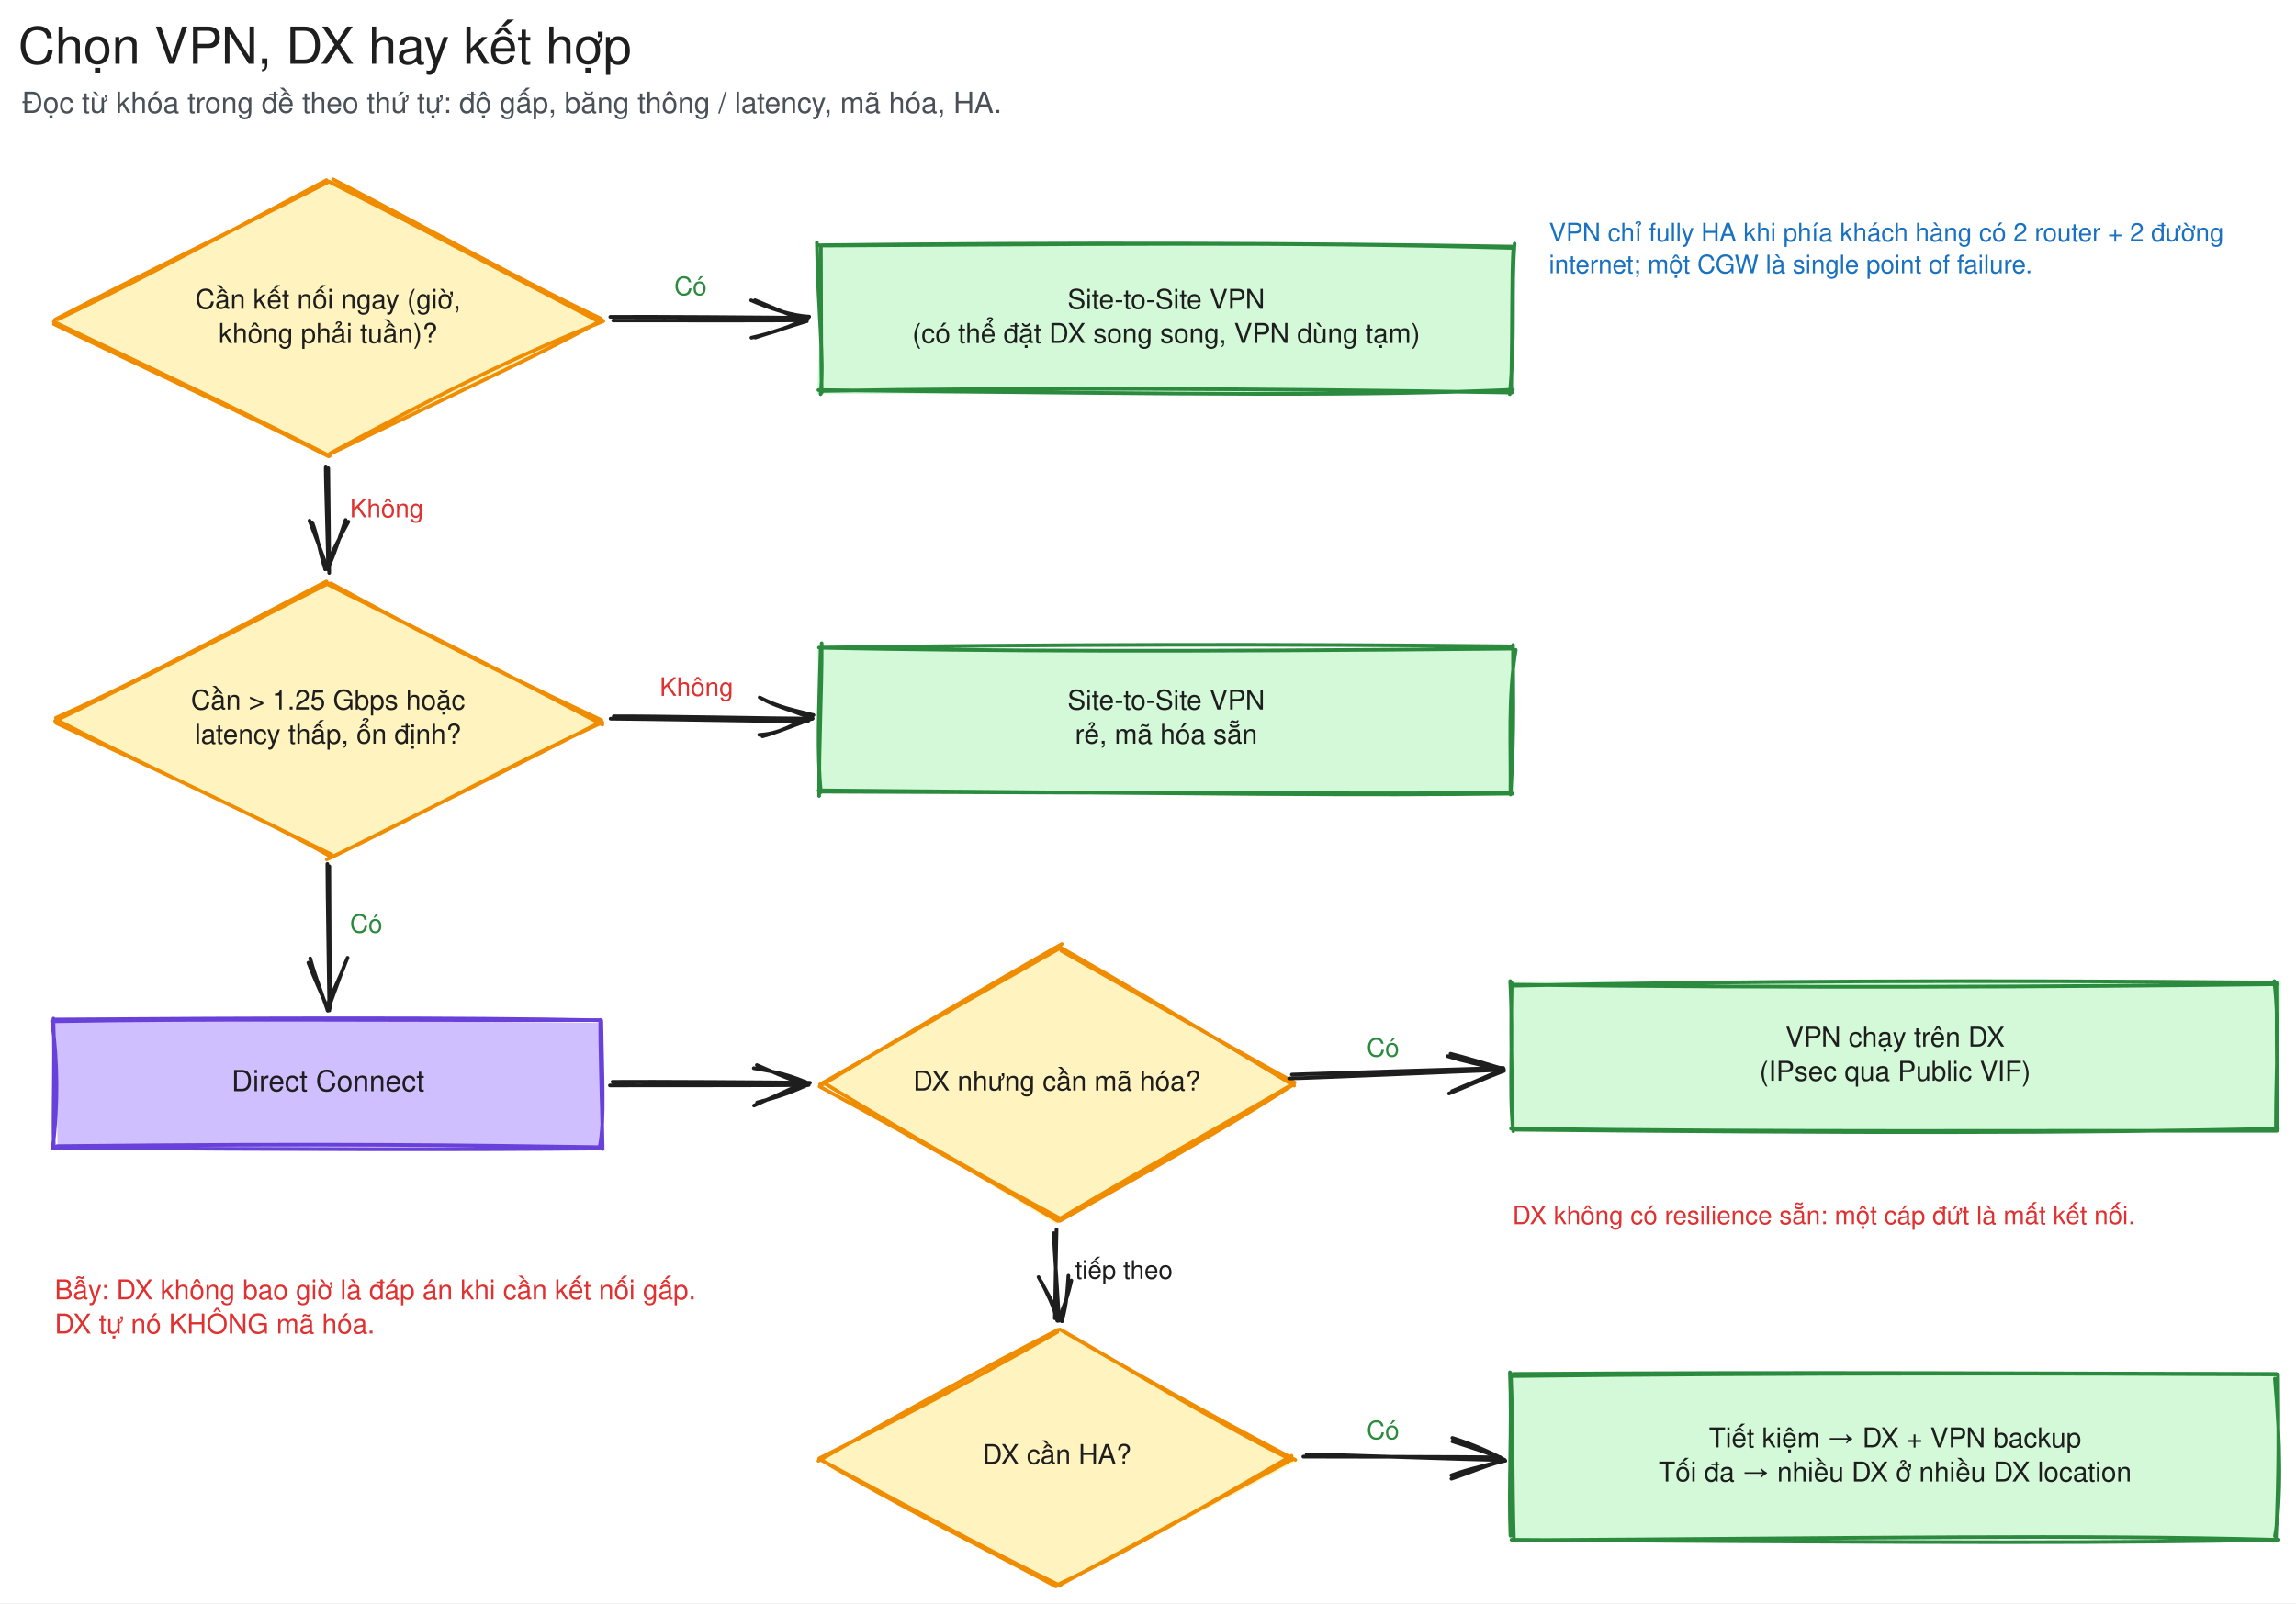
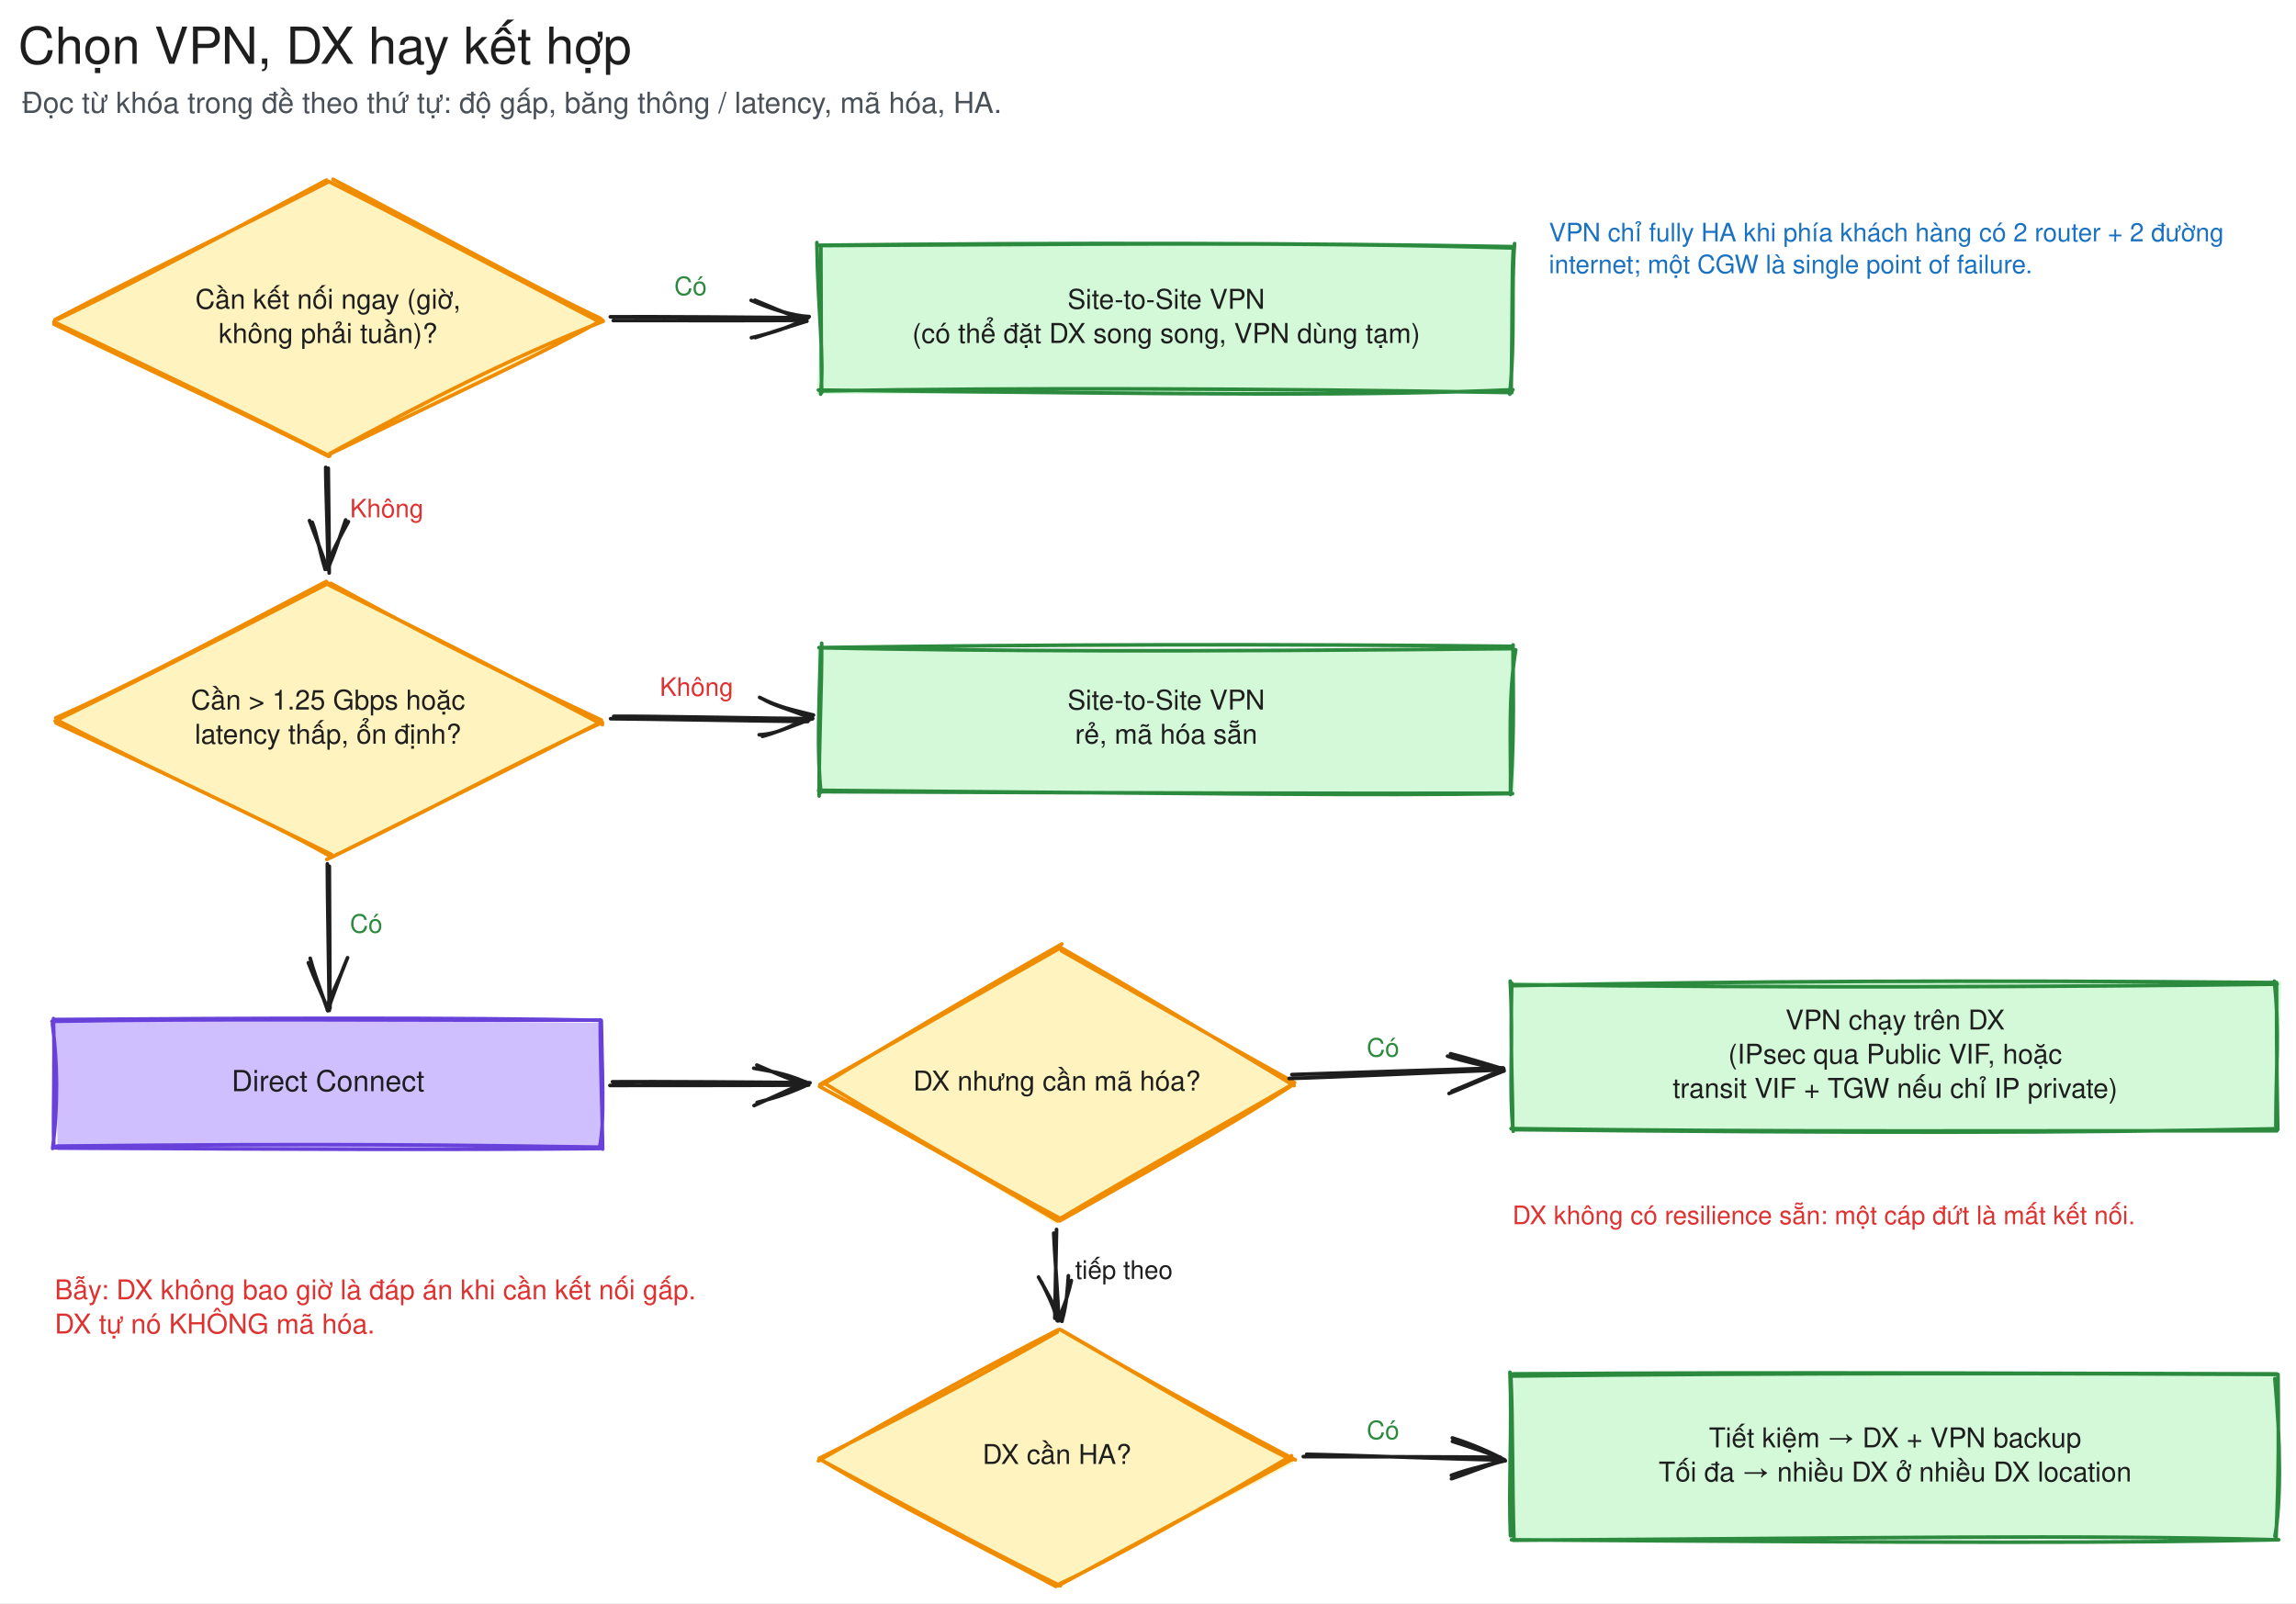
<svg xmlns="http://www.w3.org/2000/svg" version="1.1" viewBox="0 0 1260 880" width="1260" height="880">
  <defs>
    <style>
      @font-face {
        font-family: "Virgil";
        src: url("https://excalidraw.com/Virgil.woff2");
      }
      @font-face {
        font-family: "Cascadia";
        src: url("https://excalidraw.com/Cascadia.woff2");
      }
    </style>
  </defs>
  <rect x="0" y="0" width="1260" height="880" fill="#ffffff" />
  <g transform="translate(10 10) rotate(0 166.6 17.5)">
    <text x="0" y="25" font-family="Helvetica, Segoe UI Emoji" font-size="28px" fill="#1e1e1e" text-anchor="start" style="white-space: pre;" direction="ltr">Chọn VPN, DX hay kết hợp</text>
  </g>
  <g transform="translate(12 48) rotate(0 280.16 10)">
    <text x="0" y="14" font-family="Helvetica, Segoe UI Emoji" font-size="16px" fill="#495057" text-anchor="start" style="white-space: pre;" direction="ltr">Đọc từ khóa trong đề theo thứ tự: độ gấp, băng thông / latency, mã hóa, HA.</text>
  </g>
  <g stroke-linecap="round" transform="translate(30 100) rotate(0 150 75)">
    <path d="M151.3 0.69 L299.93 77.6 L149.47 148.6 L-1.69 76.15" stroke="none" stroke-width="0" fill="#fff3bf" fill-rule="evenodd" />
    <path d="M152.76 -1.57 C205.52 25.82, 259.56 55.99, 299.54 74.77 M150.42 -0.39 C183.71 16.3, 215.69 32.99, 299.29 76.84 M301.08 76.34 C252.69 95.42, 206.53 118.69, 151.07 148.93 M300.54 75.64 C269 93.29, 237.05 107.73, 150.61 149.44 M150.3 150.51 C104.55 127.17, 57.68 106.09, -0.38 77.92 M150.93 150.32 C105.21 126.99, 59.77 105.36, -0.42 76.68 M1.77 75.3 C32.51 60.56, 62.76 45.06, 149.18 -1.13 M0.15 75.48 C48.61 50.1, 97.86 26.59, 150.44 -0.23" stroke="#f08c00" stroke-width="2" fill="none" />
  </g>
  <g transform="translate(106.125 156.25) rotate(0 73.875 18.75)">
    <text x="73.875" y="13.25" font-family="Helvetica, Segoe UI Emoji" font-size="15px" fill="#1e1e1e" text-anchor="middle" style="white-space: pre;" direction="ltr">Cần kết nối ngay (giờ,</text>
    <text x="73.875" y="32" font-family="Helvetica, Segoe UI Emoji" font-size="15px" fill="#1e1e1e" text-anchor="middle" style="white-space: pre;" direction="ltr">không phải tuần)?</text>
  </g>
  <g stroke-linecap="round" transform="translate(450 135) rotate(0 190 40)">
    <path d="M1.95 -1.47 L381.28 0.22 L378.35 80.64 L-1.61 81.29" stroke="none" stroke-width="0" fill="#d3f9d8" />
    <path d="M-0.02 -0.2 C129.68 -0.72, 257 -2.55, 379.79 1.11 M-0.43 -0.37 C134.37 -1.92, 268.88 -1.59, 379.62 0.38 M381.18 -1.29 C379.2 23.78, 381.65 49.96, 378.53 81.39 M380.54 0.46 C379.51 18.06, 380.16 36.28, 379.27 80.03 M380.25 78.95 C299.4 82.37, 217.44 81.54, -0.88 79.12 M379.72 80.49 C245.2 78.23, 110.09 77.68, 0.14 79.62 M0.35 81.37 C2.42 60.26, -1.07 38.81, -1.72 -1.85 M0.9 80.54 C0.56 56.45, 0.64 34.02, 0.5 0.21" stroke="#2b8a3e" stroke-width="2" fill="none" />
  </g>
  <g transform="translate(498.625 156.25) rotate(0 141.375 18.75)">
    <text x="141.375" y="13.25" font-family="Helvetica, Segoe UI Emoji" font-size="15px" fill="#1e1e1e" text-anchor="middle" style="white-space: pre;" direction="ltr">Site-to-Site VPN</text>
    <text x="141.375" y="32" font-family="Helvetica, Segoe UI Emoji" font-size="15px" fill="#1e1e1e" text-anchor="middle" style="white-space: pre;" direction="ltr">(có thể đặt DX song song, VPN dùng tạm)</text>
  </g>
  <g stroke-linecap="round" transform="translate(30 320) rotate(0 150 75)">
    <path d="M150.97 0.23 L300.65 75.47 L152.07 149.58 L0.51 74.26" stroke="none" stroke-width="0" fill="#fff3bf" fill-rule="evenodd" />
    <path d="M149.59 0.65 C181.75 17.04, 212.35 31.11, 300.6 77.8 M151.63 0.24 C190.01 21.14, 227.27 41.25, 300.04 75.29 M300.61 76.57 C252.03 98.79, 206.05 124.79, 149.3 151.76 M299.94 76.23 C259.68 96.92, 219.4 116.98, 151.34 150.92 M150.94 149.87 C112.34 128.04, 71.25 111.35, 1.34 75.29 M151.85 149.03 C106.98 126.91, 63.21 105.78, 0.79 76.9 M0.65 74.06 C37.75 57.69, 75.21 37.86, 149.12 -0.84 M0.24 75.79 C31.9 60.24, 63.2 44.85, 150.23 0.2" stroke="#f08c00" stroke-width="2" fill="none" />
  </g>
  <g transform="translate(103.35 376.25) rotate(0 76.65 18.75)">
    <text x="76.65" y="13.25" font-family="Helvetica, Segoe UI Emoji" font-size="15px" fill="#1e1e1e" text-anchor="middle" style="white-space: pre;" direction="ltr">Cần &gt; 1.25 Gbps hoặc</text>
    <text x="76.65" y="32" font-family="Helvetica, Segoe UI Emoji" font-size="15px" fill="#1e1e1e" text-anchor="middle" style="white-space: pre;" direction="ltr">latency thấp, ổn định?</text>
  </g>
  <g stroke-linecap="round" transform="translate(450 355) rotate(0 190 40)">
    <path d="M-1.4 1.72 L381.42 1.7 L381.08 81.85 L-0.21 80.1" stroke="none" stroke-width="0" fill="#d3f9d8" />
    <path d="M0.65 0.62 C95.99 2.42, 190.82 2.9, 379.82 1.06 M-0.57 0.5 C125.04 -1.28, 251.2 -1.57, 379.79 -0.22 M381.8 1.74 C377.48 28.09, 379.23 53.58, 378.94 81.16 M380.33 -0.99 C380.17 20.56, 381.29 42.94, 379.08 79.07 M380.03 80.62 C298.41 81.79, 214.6 80.67, -0.73 78.84 M379.57 80.42 C281.38 80.64, 183.6 80.34, -0.56 79.58 M-0.48 81.96 C-0.6 51.46, 0.97 25.12, 0.92 -1.91 M0.51 79.9 C-1.71 58.13, -0.6 35.6, 0.38 0.64" stroke="#2b8a3e" stroke-width="2" fill="none" />
  </g>
  <g transform="translate(577.6 376.25) rotate(0 62.4 18.75)">
    <text x="62.4" y="13.25" font-family="Helvetica, Segoe UI Emoji" font-size="15px" fill="#1e1e1e" text-anchor="middle" style="white-space: pre;" direction="ltr">Site-to-Site VPN</text>
    <text x="62.4" y="32" font-family="Helvetica, Segoe UI Emoji" font-size="15px" fill="#1e1e1e" text-anchor="middle" style="white-space: pre;" direction="ltr">rẻ, mã hóa sẵn</text>
  </g>
  <g stroke-linecap="round" transform="translate(30 560) rotate(0 150 35)">
    <path d="M0.44 -0.93 L298.94 1.51 L299.48 71.15 L1.62 71.52" stroke="none" stroke-width="0" fill="#d0bfff" />
    <path d="M-1.46 0.64 C86.72 -0.94, 176.5 0.14, 298.91 -0.02 M0.26 -0.35 C111.41 -1.13, 222.29 -1.49, 299.93 0.08 M299.99 0.64 C300.37 28.11, 301.93 55.69, 299.13 69.41 M299.45 -0.13 C299.3 16.37, 300.12 34.44, 300.72 70.76 M299.38 69.72 C225.74 68.66, 154.65 67.52, 1.32 69.14 M299.78 70.47 C221.4 71.15, 141.23 71.04, -0.44 70.08 M-1.11 70.41 C1.98 45.99, 1.5 22.61, -1.22 1.99 M-0.49 70.04 C-0.97 47.32, 0.18 23.16, -0.65 -0.87" stroke="#6741d9" stroke-width="2" fill="none" />
  </g>
  <g transform="translate(122.72 585) rotate(0 57.28 10)">
    <text x="57.28" y="14" font-family="Helvetica, Segoe UI Emoji" font-size="16px" fill="#1e1e1e" text-anchor="middle" style="white-space: pre;" direction="ltr">Direct Connect</text>
  </g>
  <g stroke-linecap="round" transform="translate(450 520) rotate(0 130 75)">
    <path d="M129.48 -0.38 L258.86 76.41 L129.48 151.85 L1.04 74.4" stroke="none" stroke-width="0" fill="#fff3bf" fill-rule="evenodd" />
    <path d="M132.52 1.95 C173.47 24.96, 214.95 49.07, 260.47 74.28 M131.74 -0.06 C167.46 20.3, 202.78 41.37, 260.19 75.95 M259.36 75.13 C226.1 94.82, 188.61 115.12, 130.89 149.43 M259.66 75.43 C230.5 94.26, 202.54 110.36, 131.6 150.17 M132.26 149.1 C94.46 128.82, 58.58 108.72, 1.74 74.24 M130.46 150.2 C95.38 129.45, 58.33 108.25, -0.25 76.4 M1.67 75.19 C39.79 52.29, 78.03 29.26, 132.73 -1.82 M0.02 75.28 C38.26 53.58, 76.86 31.46, 131.87 0.38" stroke="#f08c00" stroke-width="2" fill="none" />
  </g>
  <g transform="translate(503.95 585.625) rotate(0 76.05 9.375)">
    <text x="76.05" y="13" font-family="Helvetica, Segoe UI Emoji" font-size="15px" fill="#1e1e1e" text-anchor="middle" style="white-space: pre;" direction="ltr">DX nhưng cần mã hóa?</text>
  </g>
  <g stroke-linecap="round" transform="translate(830 540) rotate(0 210 40)">
    <path d="M-0.84 -0.89 L421.79 -1.41 L419.71 80.32 L-1.25 79.97" stroke="none" stroke-width="0" fill="#d3f9d8" />
    <path d="M0.59 1.06 C125.38 -1.42, 250.01 -2.11, 419.11 -0.63 M-0.18 0.52 C150.76 2.4, 301.29 1.77, 419.64 0.25 M418.09 -1.43 C421.09 24.59, 418.95 47.28, 418.96 78.09 M419.3 -0.65 C419.49 16.68, 419.13 33.55, 419.98 80.04 M419.49 80.74 C283.96 80.56, 147.94 81.53, -0.76 79.53 M420.05 79.61 C305.74 82.03, 192.07 82, 0.28 80.1 M0.42 80.98 C-2.12 56.61, 0.65 33.77, -1.22 -1.45 M0.16 79.04 C0.15 58.42, -1.22 36.85, -0.39 -0.35" stroke="#2b8a3e" stroke-width="2" fill="none" />
  </g>
-   <g transform="translate(965.225 561.25) rotate(0 74.775 18.75)">
-     <text x="74.775" y="13.25" font-family="Helvetica, Segoe UI Emoji" font-size="15px" fill="#1e1e1e" text-anchor="middle" style="white-space: pre;" direction="ltr">VPN chạy trên DX</text>
-     <text x="74.775" y="32" font-family="Helvetica, Segoe UI Emoji" font-size="15px" fill="#1e1e1e" text-anchor="middle" style="white-space: pre;" direction="ltr">(IPsec qua Public VIF)</text>
+   <g transform="translate(914.24 551.88) rotate(0 125.76 28.12)">
+     <text x="125.76" y="13.25" font-family="Helvetica, Segoe UI Emoji" font-size="15px" fill="#1e1e1e" text-anchor="middle" style="white-space: pre;" direction="ltr">VPN chạy trên DX</text>
+     <text x="125.76" y="32" font-family="Helvetica, Segoe UI Emoji" font-size="15px" fill="#1e1e1e" text-anchor="middle" style="white-space: pre;" direction="ltr">(IPsec qua Public VIF, hoặc</text>
+     <text x="125.76" y="50.75" font-family="Helvetica, Segoe UI Emoji" font-size="15px" fill="#1e1e1e" text-anchor="middle" style="white-space: pre;" direction="ltr">transit VIF + TGW nếu chỉ IP private)</text>
  </g>
  <g stroke-linecap="round" transform="translate(450 730) rotate(0 130 70)">
    <path d="M132.29 1.03 L260.25 72.79 L132.82 140.1 L-1.82 70.66" stroke="none" stroke-width="0" fill="#fff3bf" fill-rule="evenodd" />
    <path d="M132.86 0.35 C172.46 23, 213.61 48.75, 258.87 71.46 M131.67 -0.22 C165.03 19.23, 199.06 38.7, 260.83 71.38 M258.77 69.11 C212.69 96.27, 162.93 124.66, 131.44 139.43 M259.28 70.96 C214.25 95.19, 168.24 120.18, 130.78 140.47 M129.43 140.83 C85.6 117.37, 42.8 96.5, 0.84 71.51 M131.89 140.5 C100.37 124.83, 69.49 108.79, -0.27 70.96 M-0.43 70.54 C37.23 51.74, 76.36 31.88, 130.25 1.2 M-0.86 71.9 C45.26 45.41, 91.35 19.97, 130.73 -0.05" stroke="#f08c00" stroke-width="2" fill="none" />
  </g>
  <g transform="translate(540.7 790.625) rotate(0 39.3 9.375)">
    <text x="39.3" y="13" font-family="Helvetica, Segoe UI Emoji" font-size="15px" fill="#1e1e1e" text-anchor="middle" style="white-space: pre;" direction="ltr">DX cần HA?</text>
  </g>
  <g stroke-linecap="round" transform="translate(830 755) rotate(0 210 45)">
    <path d="M0.92 -1.95 L419.22 -0.27 L419.42 89.1 L-0.68 90.49" stroke="none" stroke-width="0" fill="#d3f9d8" />
    <path d="M0.27 -0.82 C155.46 -1.96, 311.71 -0.94, 419.27 -0.83 M-0.35 0.36 C152.48 -1.43, 304.77 -1.12, 419.99 -0.52 M418.4 1.75 C421.54 35.29, 421.85 70.64, 418.43 88.27 M420.13 -0.56 C420.36 27.12, 420.72 52.79, 419.03 89.45 M419.74 90.25 C309.1 87.33, 199.95 89.34, 0.38 90.49 M420.53 90.22 C333.38 92.06, 247.23 91.97, -0.52 90.25 M-1.08 88.04 C-2.22 60.91, -0.13 28.2, -1.37 -1.71 M0.79 90.33 C-0.14 58.12, 0.25 27.64, -0.81 0.18" stroke="#2b8a3e" stroke-width="2" fill="none" />
  </g>
  <g transform="translate(912.425 781.25) rotate(0 127.575 18.75)">
    <text x="127.575" y="13.25" font-family="Helvetica, Segoe UI Emoji" font-size="15px" fill="#1e1e1e" text-anchor="middle" style="white-space: pre;" direction="ltr">Tiết kiệm → DX + VPN backup</text>
    <text x="127.575" y="32" font-family="Helvetica, Segoe UI Emoji" font-size="15px" fill="#1e1e1e" text-anchor="middle" style="white-space: pre;" direction="ltr">Tối đa → nhiều DX ở nhiều DX location</text>
  </g>
  <g stroke-linecap="round">
    <g transform="translate(336 175) rotate(0 54 0)">
      <path d="M-1.09 -1.09 C16.73 -1.3, 89.31 -0.78, 107.5 -0.52 M0.53 0.95 C18.11 0.84, 88.49 1.18, 106.29 0.75" stroke="#1e1e1e" stroke-width="2" fill="none" />
    </g>
    <g transform="translate(336 175) rotate(0 54 0)">
      <path d="M76.36 10.39 C87.01 7.93, 98.42 4.58, 107.99 -1.19 M78.47 10.32 C86.63 7.59, 94.56 5.15, 106.74 1.29" stroke="#1e1e1e" stroke-width="2" fill="none" />
    </g>
    <g transform="translate(336 175) rotate(0 54 0)">
      <path d="M76.2 -10.13 C87.03 -5.47, 98.49 -1.7, 107.99 -1.19 M78.31 -10.2 C86.43 -6.87, 94.4 -3.24, 106.74 1.29" stroke="#1e1e1e" stroke-width="2" fill="none" />
    </g>
  </g>
  <g stroke-linecap="round">
    <g transform="translate(180 256) rotate(0 0 29)">
      <path d="M0.14 1.03 C0.22 10.7, 0.75 49.15, 0.65 58.54 M-1.24 0.53 C-1.29 9.8, 0.09 47.06, 0.04 56.7" stroke="#1e1e1e" stroke-width="2" fill="none" />
    </g>
    <g transform="translate(180 256) rotate(0 0 29)">
      <path d="M-8.65 30.71 C-6.06 37.33, -4.73 46.13, -1.57 56.43 M-10.16 29.77 C-6.89 38.32, -3.27 47.69, -0.27 56.43" stroke="#1e1e1e" stroke-width="2" fill="none" />
    </g>
    <g transform="translate(180 256) rotate(0 0 29)">
      <path d="M11.19 30.36 C7.51 37.11, 2.59 46.03, -1.57 56.43 M9.67 29.41 C6.61 38.03, 3.89 47.51, -0.27 56.43" stroke="#1e1e1e" stroke-width="2" fill="none" />
    </g>
  </g>
  <g stroke-linecap="round">
    <g transform="translate(336 395) rotate(0 54 0)">
      <path d="M-0.93 -0.48 C16.98 -0.37, 89.09 0.9, 107.36 1.06 M0.79 -1.78 C19.1 -2.02, 91.81 -0.53, 109.74 -0.51" stroke="#1e1e1e" stroke-width="2" fill="none" />
    </g>
    <g transform="translate(336 395) rotate(0 54 0)">
      <path d="M80.63 8.35 C91.43 7.92, 98.71 3.06, 110.31 -2.47 M82.42 9.21 C88 7.77, 95.46 4.87, 109.88 -0.6" stroke="#1e1e1e" stroke-width="2" fill="none" />
    </g>
    <g transform="translate(336 395) rotate(0 54 0)">
      <path d="M80.87 -12.17 C91.67 -6.6, 98.88 -5.46, 110.31 -2.47 M82.67 -11.31 C88.03 -7.99, 95.43 -6.12, 109.88 -0.6" stroke="#1e1e1e" stroke-width="2" fill="none" />
    </g>
  </g>
  <g stroke-linecap="round">
    <g transform="translate(180 476) rotate(0 0 39)">
      <path d="M0.72 -0.49 C0.82 12.39, 1.05 64.51, 1.09 77.44 M-0.36 -1.8 C-0.37 11.23, 0.54 65.39, 0.72 78.68" stroke="#1e1e1e" stroke-width="2" fill="none" />
    </g>
    <g transform="translate(180 476) rotate(0 0 39)">
      <path d="M-10.79 52.47 C-7.24 61.7, -4.19 68.06, -0.46 76.77 M-9.77 50.03 C-8.15 56.29, -5.76 62.68, -0.19 78.7" stroke="#1e1e1e" stroke-width="2" fill="none" />
    </g>
    <g transform="translate(180 476) rotate(0 0 39)">
      <path d="M9.73 52.16 C6.31 61.62, 2.38 68.08, -0.46 76.77 M10.75 49.73 C7.9 56.08, 5.82 62.54, -0.19 78.7" stroke="#1e1e1e" stroke-width="2" fill="none" />
    </g>
  </g>
  <g stroke-linecap="round">
    <g transform="translate(336 595) rotate(0 54 0)">
      <path d="M0.12 -1.17 C18.34 -1.37, 90.54 -0.95, 108.52 -0.64 M-1.28 0.84 C16.9 0.72, 89.76 0.92, 107.85 0.56" stroke="#1e1e1e" stroke-width="2" fill="none" />
    </g>
    <g transform="translate(336 595) rotate(0 54 0)">
      <path d="M77.79 11.89 C85.11 8.58, 93.78 4.75, 106.14 -1.02 M79.49 10.18 C87.5 8.02, 94.87 6.14, 107.03 0.55" stroke="#1e1e1e" stroke-width="2" fill="none" />
    </g>
    <g transform="translate(336 595) rotate(0 54 0)">
      <path d="M77.65 -8.63 C85.11 -7.2, 93.8 -6.28, 106.14 -1.02 M79.34 -10.34 C87.51 -6.91, 94.93 -3.2, 107.03 0.55" stroke="#1e1e1e" stroke-width="2" fill="none" />
    </g>
  </g>
  <g stroke-linecap="round">
    <g transform="translate(709.0421 590.7921) rotate(0 57.48055 -1.874366)">
      <path d="M-0.1 -0.92 C19.21 -1.58, 96.55 -4.08, 115.9 -4.59 M-1.61 1.21 C17.61 0.74, 95.88 -2.82, 115.44 -3.49" stroke="#1e1e1e" stroke-width="2" fill="none" />
    </g>
    <g transform="translate(709.0421 590.7921) rotate(0 57.48055 -1.874366)">
      <path d="M86.15 9.46 C94.79 6.13, 104.21 1.64, 116.29 -2.95 M87.81 8.15 C96.14 4.66, 103.85 1.49, 116.17 -3.95" stroke="#1e1e1e" stroke-width="2" fill="none" />
    </g>
    <g transform="translate(709.0421 590.7921) rotate(0 57.48055 -1.874366)">
      <path d="M85.33 -11.05 C94.1 -8.14, 103.78 -6.4, 116.29 -2.95 M86.98 -12.36 C95.38 -10.24, 103.33 -7.81, 116.17 -3.95" stroke="#1e1e1e" stroke-width="2" fill="none" />
    </g>
  </g>
  <g stroke-linecap="round">
    <g transform="translate(580 676) rotate(0 0 24)">
      <path d="M-0.19 -1.12 C-0.33 6.72, -1.05 39.36, -1.11 47.67 M-1.74 0.9 C-1.5 8.87, 0.99 41.39, 1.02 49.04" stroke="#1e1e1e" stroke-width="2" fill="none" />
    </g>
    <g transform="translate(580 676) rotate(0 0 24)">
      <path d="M-10.08 25.04 C-6.09 32.16, -1.77 39.77, 2.73 49.27 M-8.46 27.69 C-4.9 34.94, -1.6 41.18, 0.27 48.95" stroke="#1e1e1e" stroke-width="2" fill="none" />
    </g>
    <g transform="translate(580 676) rotate(0 0 24)">
      <path d="M6.31 24.28 C5.77 31.58, 5.55 39.41, 2.73 49.27 M7.94 26.93 C6.24 34.36, 4.28 40.84, 0.27 48.95" stroke="#1e1e1e" stroke-width="2" fill="none" />
    </g>
  </g>
  <g stroke-linecap="round">
    <g transform="translate(716 800) rotate(0 54 0)">
      <path d="M-0.76 -0.42 C17.04 -0.39, 89.37 -0.3, 107.29 -0.04 M1.05 -1.69 C19.19 -1.43, 91.63 1.29, 109.64 1.48" stroke="#1e1e1e" stroke-width="2" fill="none" />
    </g>
    <g transform="translate(716 800) rotate(0 54 0)">
      <path d="M80.49 9.84 C90.9 5.93, 102.65 3.96, 109.48 1.28 M80.53 11.73 C92.27 7.83, 102.49 3.19, 110.02 1.85" stroke="#1e1e1e" stroke-width="2" fill="none" />
    </g>
    <g transform="translate(716 800) rotate(0 54 0)">
      <path d="M81.02 -10.68 C91.2 -7.55, 102.77 -2.49, 109.48 1.28 M81.05 -8.78 C92.66 -5.02, 102.69 -2.01, 110.02 1.85" stroke="#1e1e1e" stroke-width="2" fill="none" />
    </g>
  </g>
  <g transform="translate(370 150) rotate(0 8.19 8.75)">
    <text x="0" y="12" font-family="Helvetica, Segoe UI Emoji" font-size="14px" fill="#2b8a3e" text-anchor="start" style="white-space: pre;" direction="ltr">Có</text>
  </g>
  <g transform="translate(192 272) rotate(0 19.32 8.75)">
    <text x="0" y="12" font-family="Helvetica, Segoe UI Emoji" font-size="14px" fill="#e03131" text-anchor="start" style="white-space: pre;" direction="ltr">Không</text>
  </g>
  <g transform="translate(362 370) rotate(0 19.32 8.75)">
    <text x="0" y="12" font-family="Helvetica, Segoe UI Emoji" font-size="14px" fill="#e03131" text-anchor="start" style="white-space: pre;" direction="ltr">Không</text>
  </g>
  <g transform="translate(192 500) rotate(0 8.19 8.75)">
    <text x="0" y="12" font-family="Helvetica, Segoe UI Emoji" font-size="14px" fill="#2b8a3e" text-anchor="start" style="white-space: pre;" direction="ltr">Có</text>
  </g>
  <g transform="translate(750 568) rotate(0 8.19 8.75)">
    <text x="0" y="12" font-family="Helvetica, Segoe UI Emoji" font-size="14px" fill="#2b8a3e" text-anchor="start" style="white-space: pre;" direction="ltr">Có</text>
  </g>
  <g transform="translate(590 690) rotate(0 30.03 8.75)">
    <text x="0" y="12" font-family="Helvetica, Segoe UI Emoji" font-size="14px" fill="#1e1e1e" text-anchor="start" style="white-space: pre;" direction="ltr">tiếp theo</text>
  </g>
  <g transform="translate(750 778) rotate(0 8.19 8.75)">
    <text x="0" y="12" font-family="Helvetica, Segoe UI Emoji" font-size="14px" fill="#2b8a3e" text-anchor="start" style="white-space: pre;" direction="ltr">Có</text>
  </g>
  <g transform="translate(850 120) rotate(0 189.77 17.5)">
    <text x="0" y="12.5" font-family="Helvetica, Segoe UI Emoji" font-size="14px" fill="#1971c2" text-anchor="start" style="white-space: pre;" direction="ltr">VPN chỉ fully HA khi phía khách hàng có 2 router + 2 đường</text>
    <text x="0" y="30" font-family="Helvetica, Segoe UI Emoji" font-size="14px" fill="#1971c2" text-anchor="start" style="white-space: pre;" direction="ltr">internet; một CGW là single point of failure.</text>
  </g>
  <g transform="translate(830 660) rotate(0 179.55 8.75)">
    <text x="0" y="12" font-family="Helvetica, Segoe UI Emoji" font-size="14px" fill="#e03131" text-anchor="start" style="white-space: pre;" direction="ltr">DX không có resilience sẵn: một cáp đứt là mất kết nối.</text>
  </g>
  <g transform="translate(30 700) rotate(0 176.325 18.75)">
    <text x="0" y="13.25" font-family="Helvetica, Segoe UI Emoji" font-size="15px" fill="#e03131" text-anchor="start" style="white-space: pre;" direction="ltr">Bẫy: DX không bao giờ là đáp án khi cần kết nối gấp.</text>
    <text x="0" y="32" font-family="Helvetica, Segoe UI Emoji" font-size="15px" fill="#e03131" text-anchor="start" style="white-space: pre;" direction="ltr">DX tự nó KHÔNG mã hóa.</text>
  </g>
</svg>
